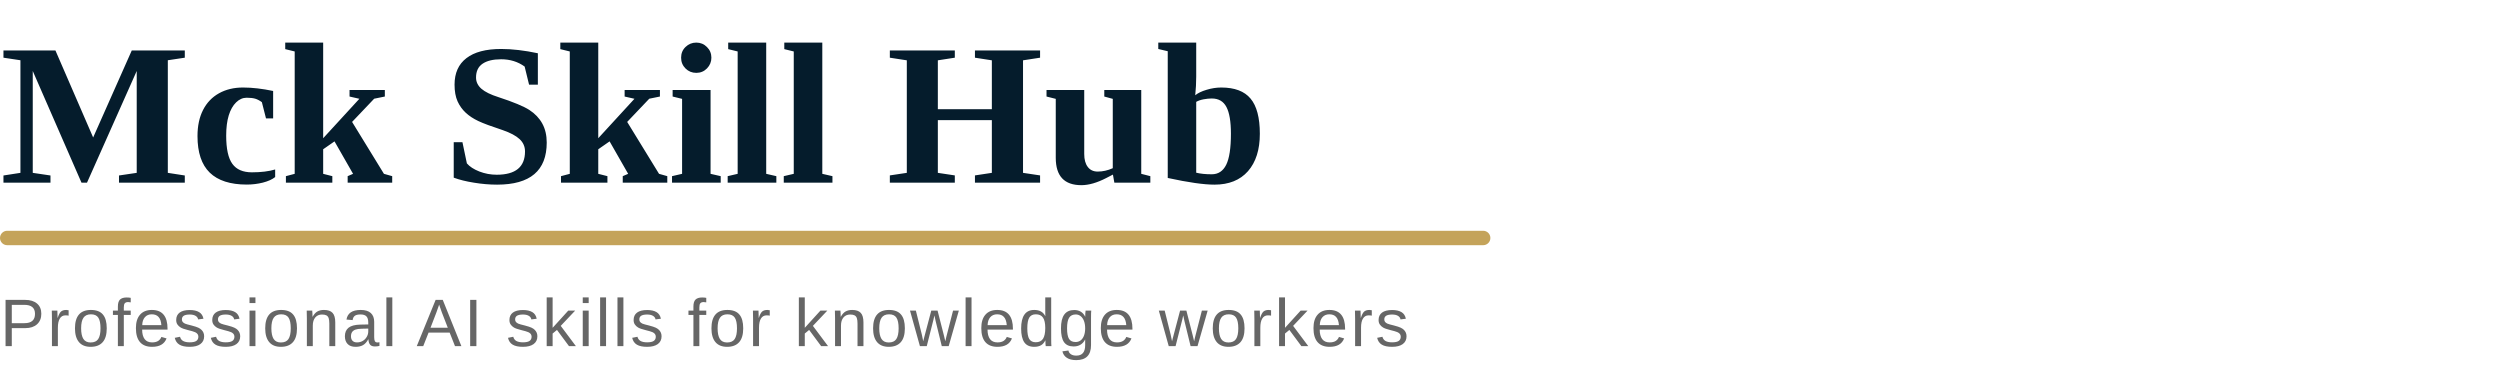
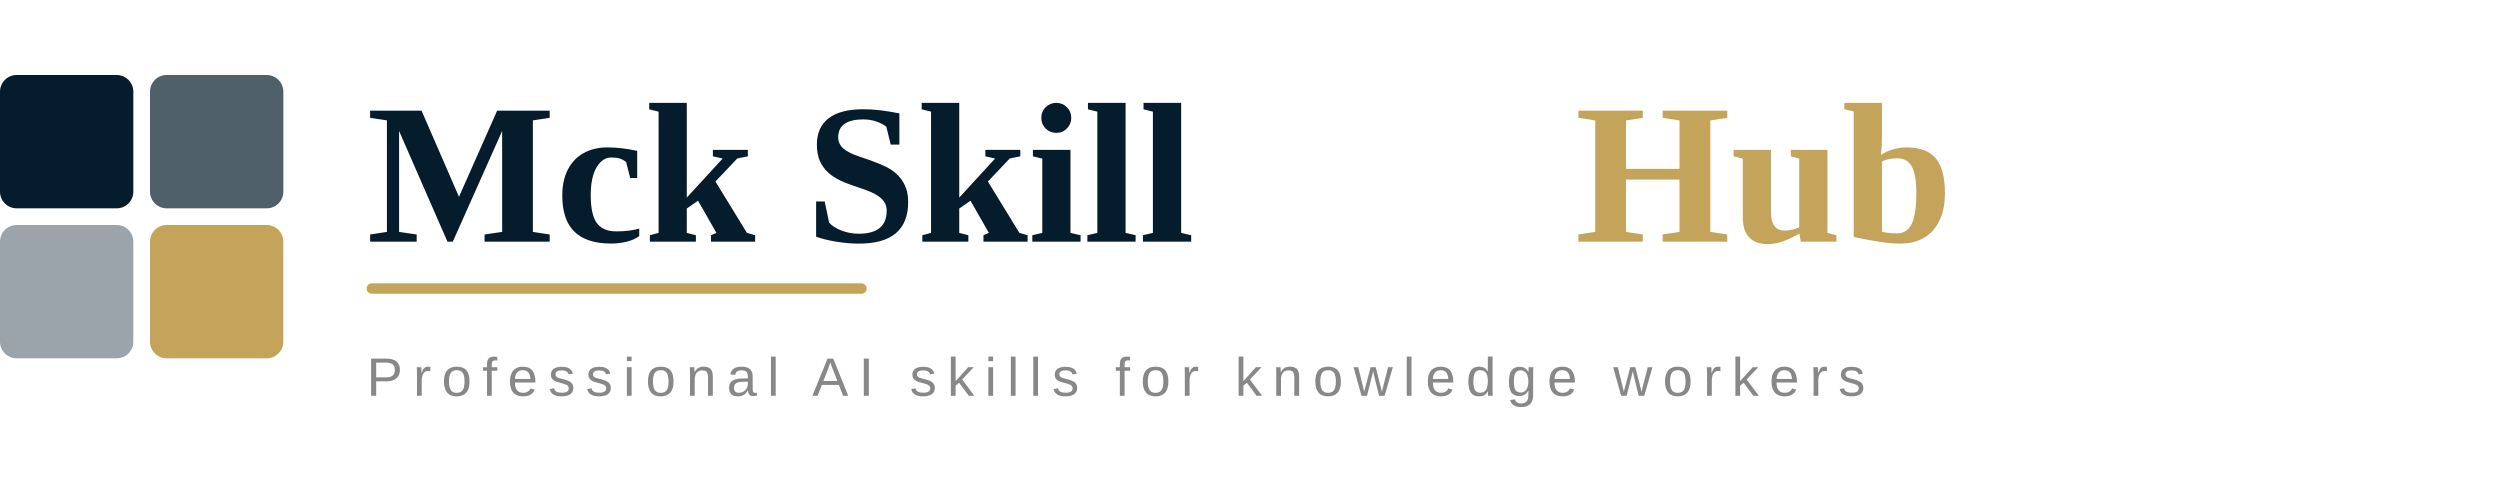
- <svg xmlns="http://www.w3.org/2000/svg" viewBox="0 0 520 80">
+ <svg xmlns="http://www.w3.org/2000/svg" viewBox="0 0 600 120">
  <defs>
    <style>
-       .title { font-family: Georgia, 'Times New Roman', serif; font-size: 42px; font-weight: bold; fill: #051C2C; }
-       .subtitle { font-family: Arial, sans-serif; font-size: 14px; fill: #666666; letter-spacing: 0.5px; }
-       .accent { fill: #C4A35A; }
+       .title { font-family: Georgia, 'Times New Roman', serif; font-size: 48px; font-weight: bold; fill: #051C2C; }
+       .hub { font-family: Georgia, 'Times New Roman', serif; font-size: 48px; font-weight: bold; fill: #C4A35A; }
+       .subtitle { font-family: Arial, Helvetica, sans-serif; font-size: 13px; fill: #888888; letter-spacing: 2.5px; text-transform: uppercase; }
    </style>
  </defs>
-   <text x="0" y="38" class="title">Mck Skill Hub</text>
-   <rect x="0" y="48" width="310" height="3" rx="1.5" class="accent" />
-   <text x="0" y="72" class="subtitle">Professional AI skills for knowledge workers</text>
+   <g transform="translate(0, 18)">
+     <rect x="0" y="0" width="32" height="32" rx="4" fill="#051C2C" />
+     <rect x="36" y="0" width="32" height="32" rx="4" fill="#051C2C" opacity="0.7" />
+     <rect x="0" y="36" width="32" height="32" rx="4" fill="#051C2C" opacity="0.4" />
+     <rect x="36" y="36" width="32" height="32" rx="4" fill="#C4A35A" />
+   </g>
+   <text x="88" y="58" class="title">Mck Skill</text>
+   <text x="378" y="58" class="hub"> Hub</text>
+   <rect x="88" y="68" width="120" height="2.5" rx="1.25" fill="#C4A35A" />
+   <text x="88" y="95" class="subtitle">Professional AI skills for knowledge workers</text>
</svg>
